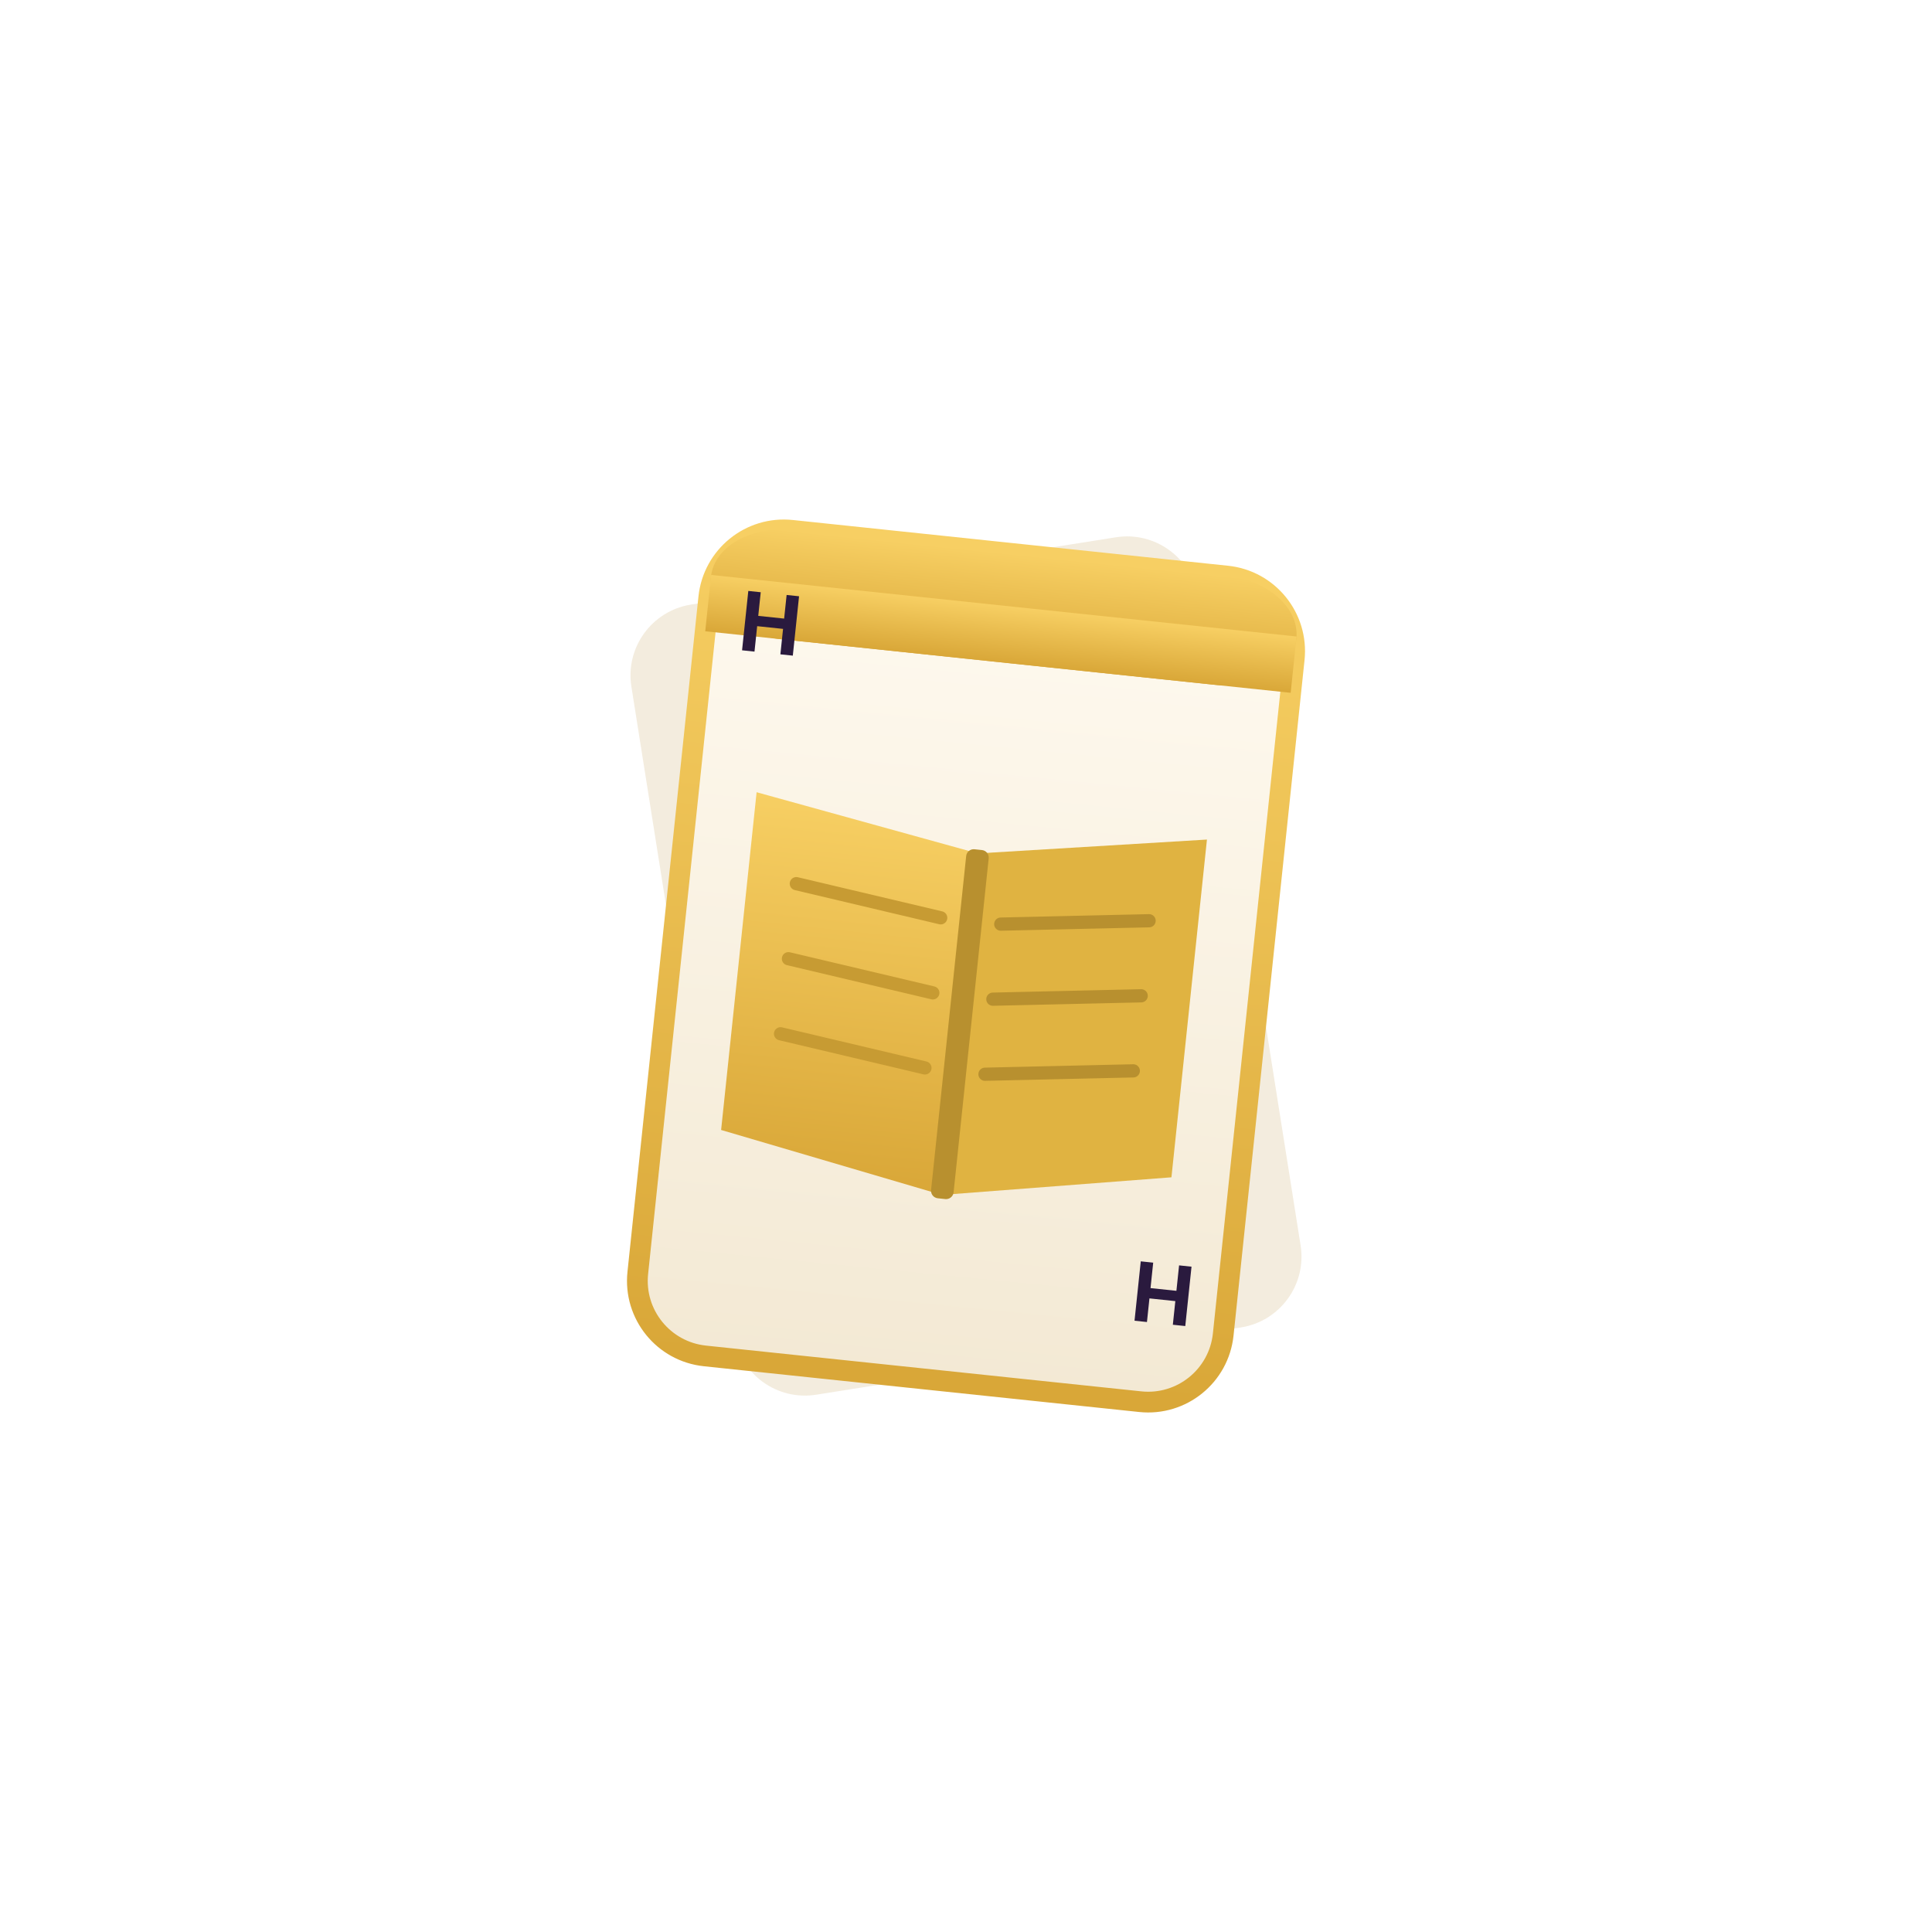
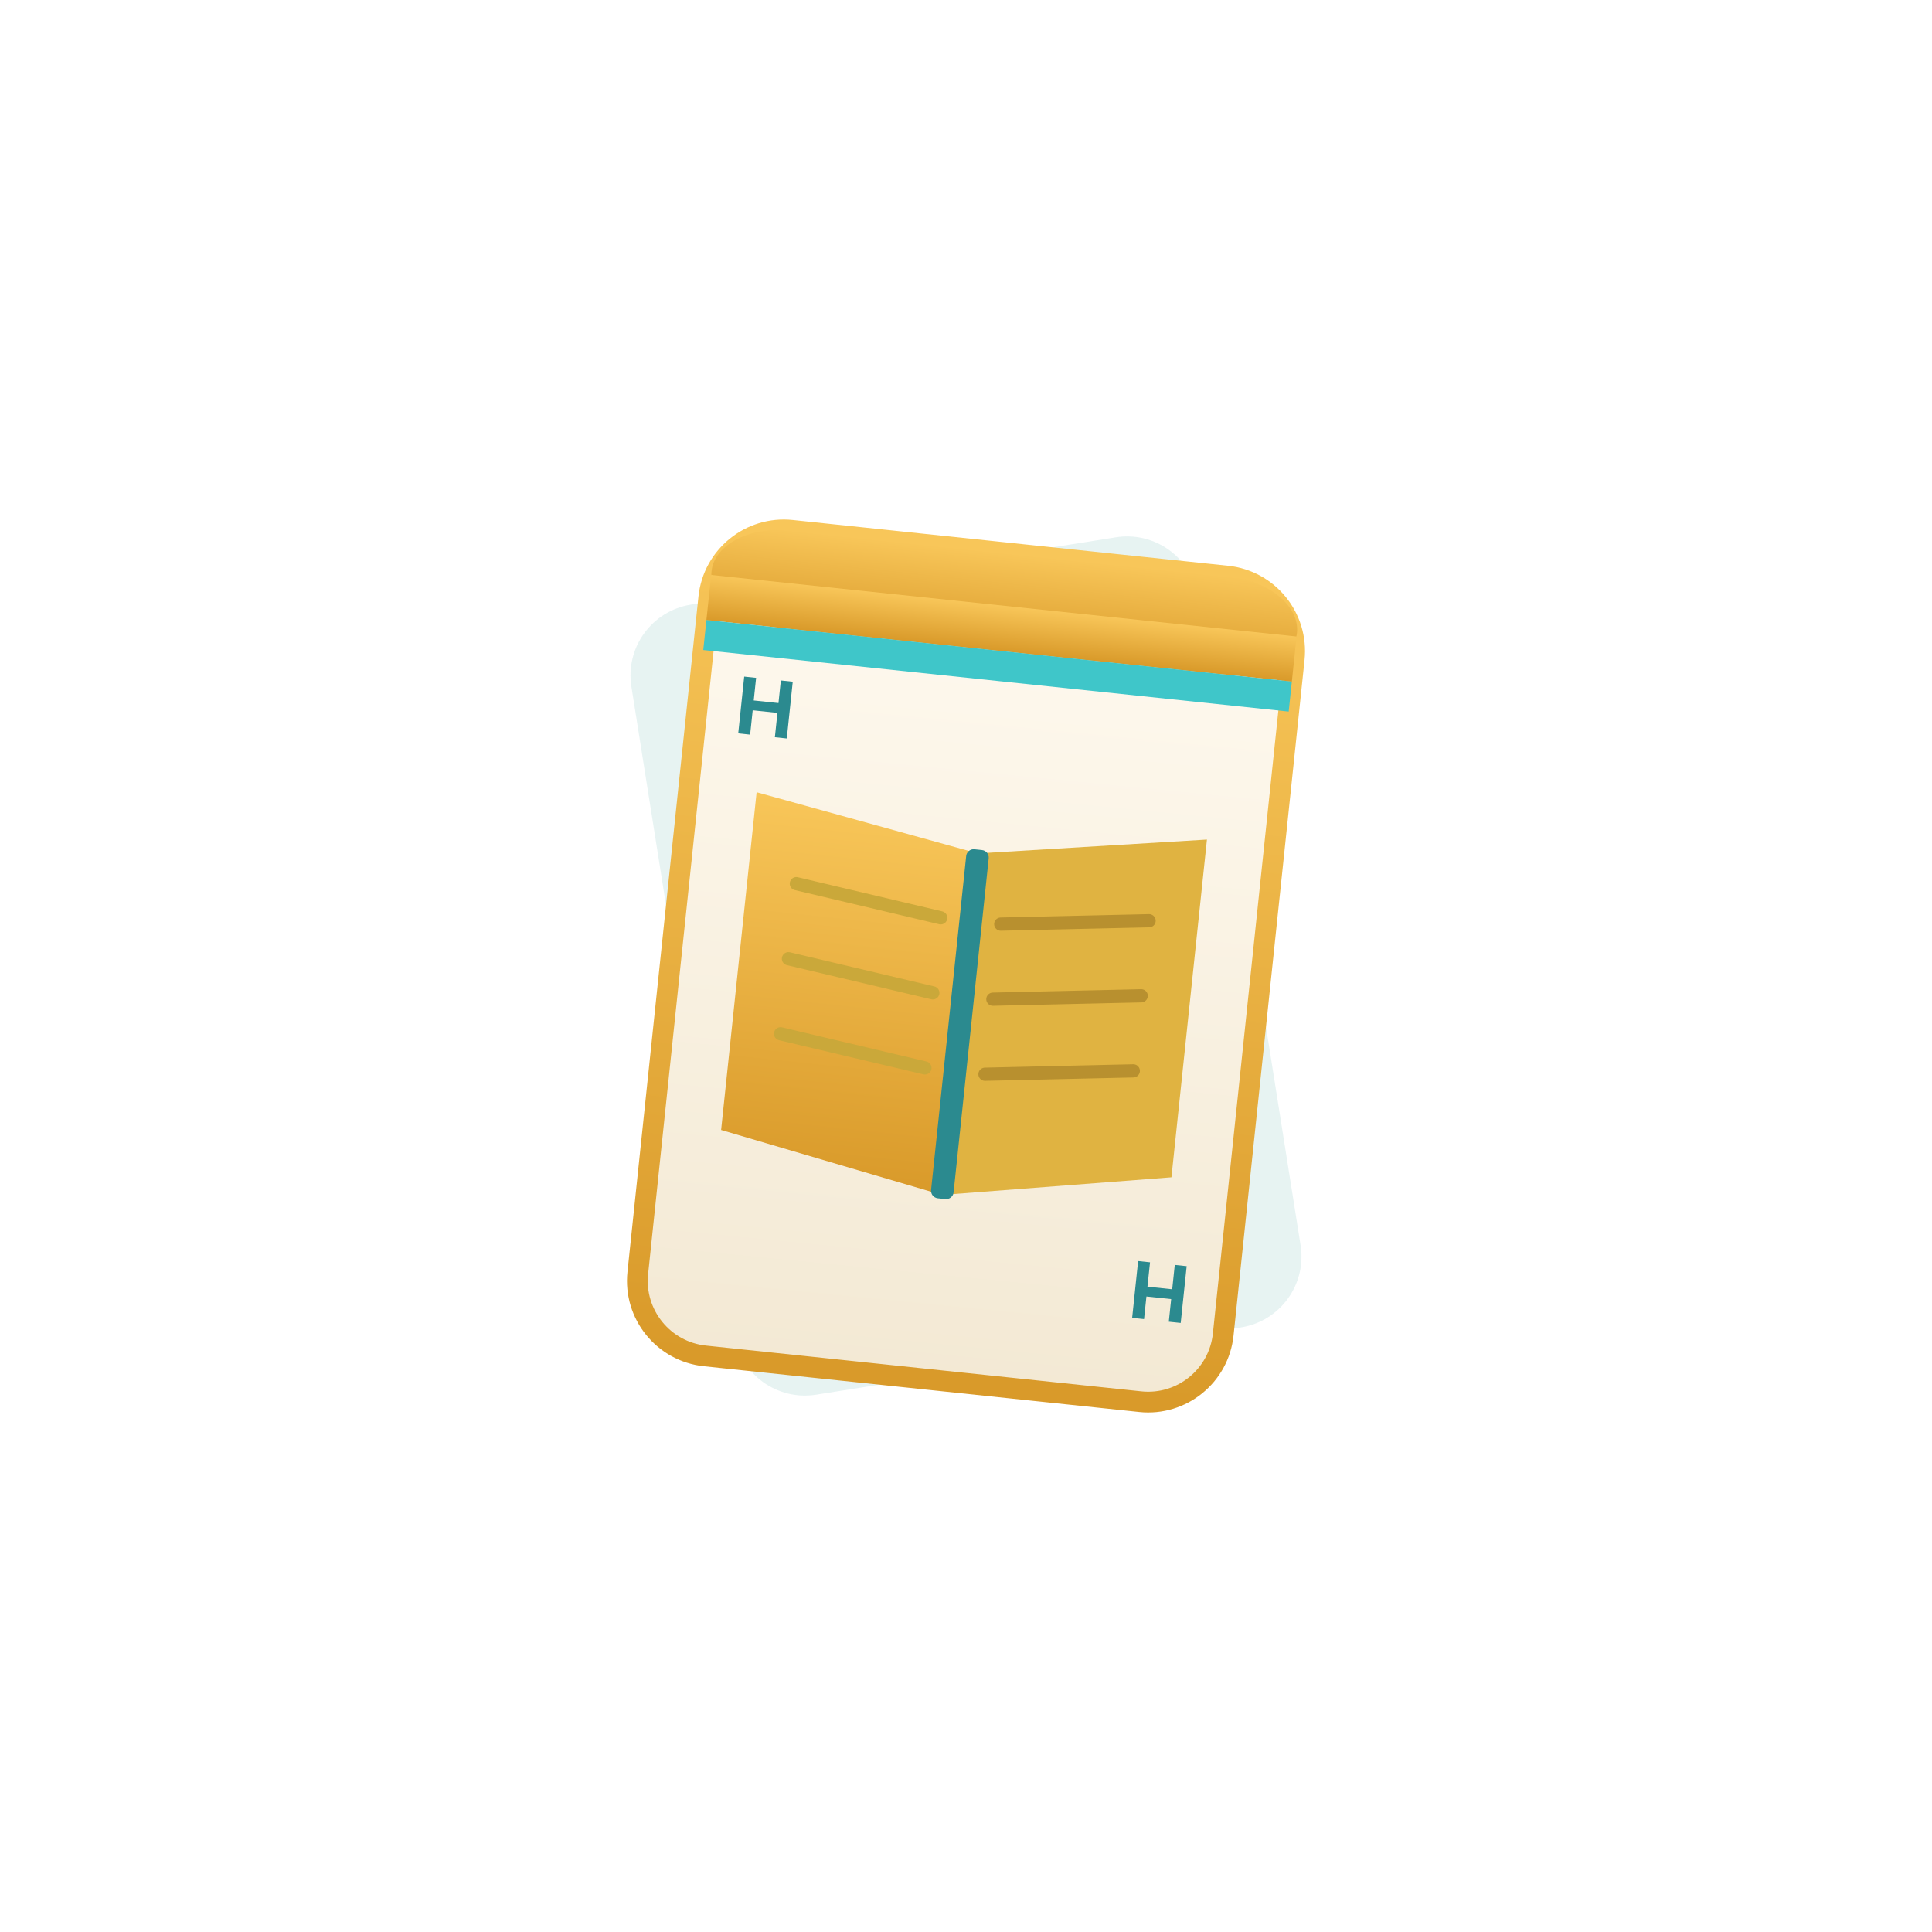
<svg xmlns="http://www.w3.org/2000/svg" viewBox="0 0 1024 1024">
  <defs>
    <linearGradient id="card" x1="0" y1="0" x2="0" y2="1">
      <stop offset="0%" stop-color="#fffaf0" />
      <stop offset="100%" stop-color="#f3e9d4" />
    </linearGradient>
    <linearGradient id="gold" x1="0" y1="0" x2="0" y2="1">
-       <stop offset="0%" stop-color="#f7cf63" />
-       <stop offset="100%" stop-color="#d9a738" />
+       <stop offset="0%" stop-color="#f8c659" />
+       <stop offset="100%" stop-color="#d99a2a" />
    </linearGradient>
  </defs>
  <g transform="rotate(-9 512 512)">
-     <rect x="360" y="300" width="304" height="424" rx="38" fill="#e9dcc2" opacity="0.55" />
+     <rect x="360" y="300" width="304" height="424" rx="38" fill="#cfe7e6" opacity="0.5" />
  </g>
  <g transform="rotate(6 512 512)">
    <rect x="356" y="292" width="312" height="440" rx="40" fill="url(#card)" stroke="url(#gold)" stroke-width="11" />
-     <rect x="356" y="292" width="312" height="58" rx="40" fill="url(#gold)" />
-     <rect x="356" y="320" width="312" height="30" fill="url(#gold)" />
+     <rect x="356" y="292" width="312" height="52" rx="40" fill="url(#gold)" />
+     <rect x="356" y="320" width="312" height="24" fill="url(#gold)" />
+     <rect x="356" y="344" width="312" height="16" fill="#3fc6c9" />
    <polygon points="512,452 392,432 392,612 512,634" fill="url(#gold)" />
    <polygon points="512,452 632,432 632,612 512,634" fill="#e0b341" />
-     <rect x="506" y="450" width="12" height="186" rx="4" fill="#b8902f" />
-     <line x1="418" y1="478" x2="496" y2="488" stroke="#c79b33" stroke-width="7" stroke-linecap="round" />
-     <line x1="418" y1="518" x2="496" y2="528" stroke="#c79b33" stroke-width="7" stroke-linecap="round" />
-     <line x1="418" y1="558" x2="496" y2="568" stroke="#c79b33" stroke-width="7" stroke-linecap="round" />
+     <rect x="506" y="450" width="12" height="186" rx="4" fill="#2b8a8f" />
+     <line x1="418" y1="478" x2="496" y2="488" stroke="#caa83a" stroke-width="7" stroke-linecap="round" />
+     <line x1="418" y1="518" x2="496" y2="528" stroke="#caa83a" stroke-width="7" stroke-linecap="round" />
+     <line x1="418" y1="558" x2="496" y2="568" stroke="#caa83a" stroke-width="7" stroke-linecap="round" />
    <line x1="528" y1="488" x2="606" y2="478" stroke="#b8902f" stroke-width="7" stroke-linecap="round" />
    <line x1="528" y1="528" x2="606" y2="518" stroke="#b8902f" stroke-width="7" stroke-linecap="round" />
    <line x1="528" y1="568" x2="606" y2="558" stroke="#b8902f" stroke-width="7" stroke-linecap="round" />
-     <text x="390" y="358" font-family="Arial, sans-serif" font-size="46" font-weight="900" fill="#2a1a3e" text-anchor="middle">H</text>
-     <text x="634" y="690" font-family="Arial, sans-serif" font-size="46" font-weight="900" fill="#2a1a3e" text-anchor="middle" transform="rotate(180 634 674)">H</text>
+     <text x="392" y="402" font-family="Arial, sans-serif" font-size="44" font-weight="900" fill="#2b8a8f" text-anchor="middle">H</text>
+     <text x="632" y="690" font-family="Arial, sans-serif" font-size="44" font-weight="900" fill="#2b8a8f" text-anchor="middle" transform="rotate(180 632 674)">H</text>
  </g>
</svg>
